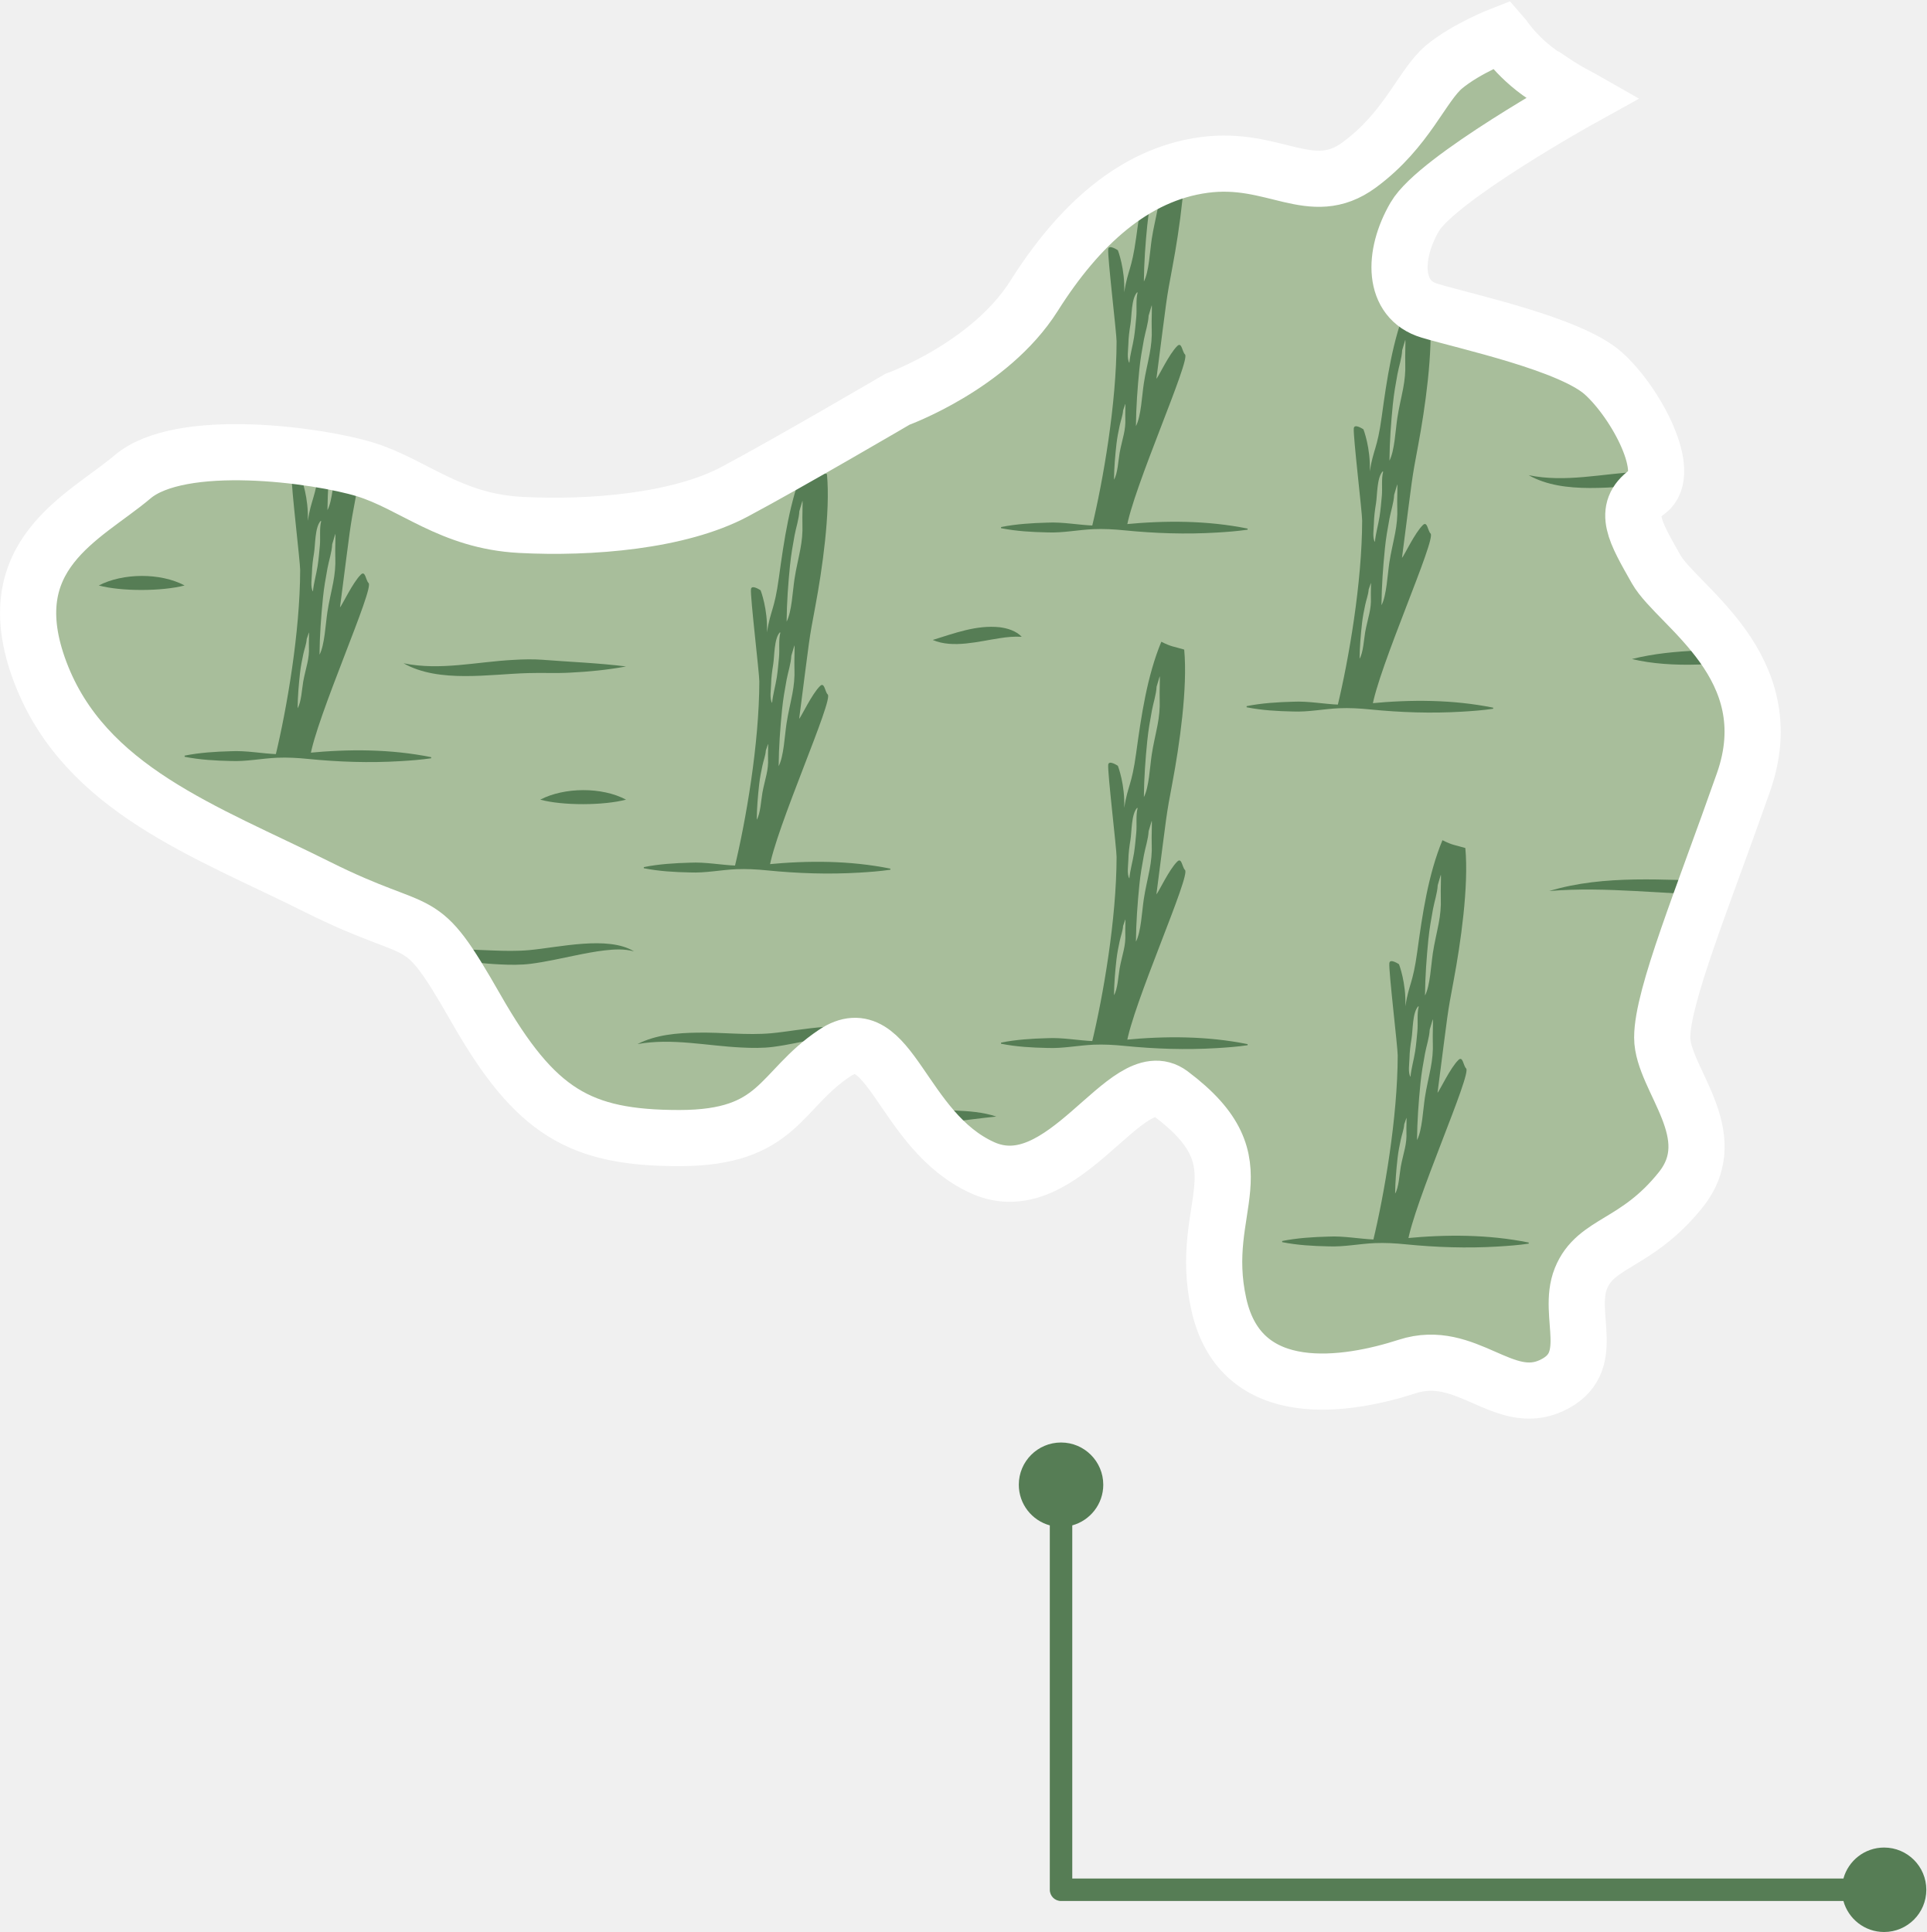
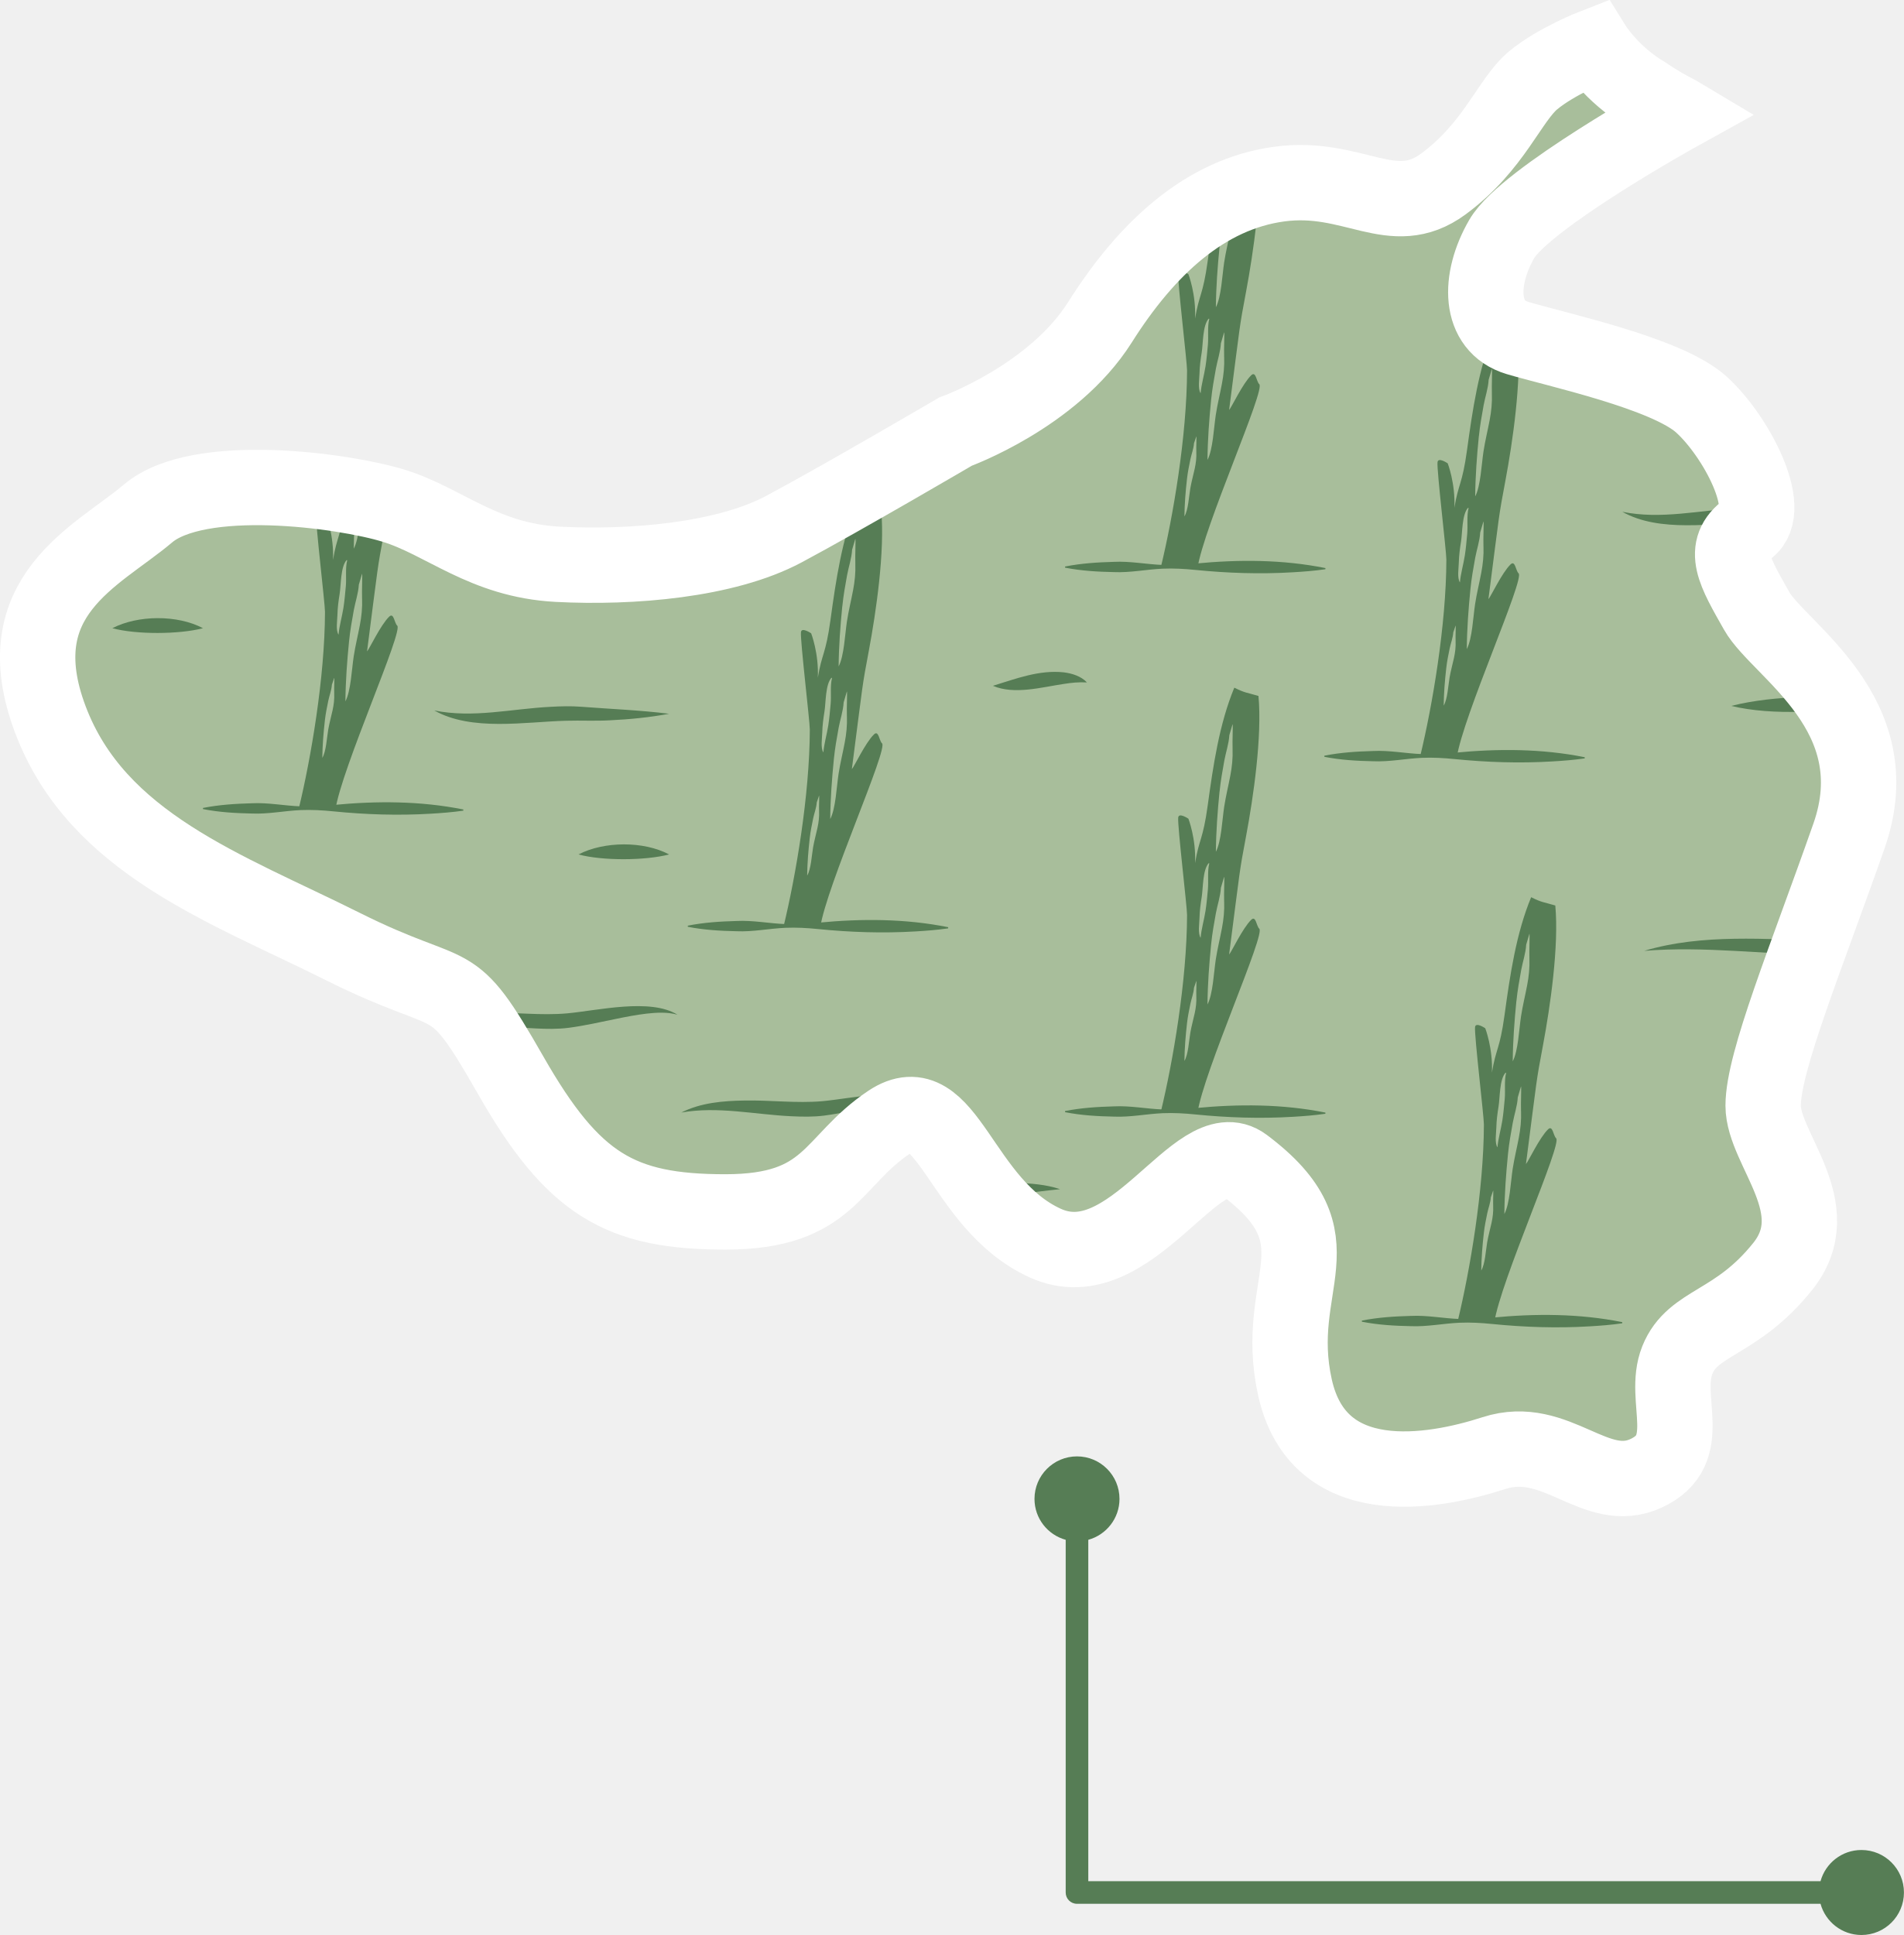
- <svg xmlns="http://www.w3.org/2000/svg" id="Calque_2" data-name="Calque 2" viewBox="0 0 685.97 688.14">
+ <svg xmlns="http://www.w3.org/2000/svg" id="Calque_2" data-name="Calque 2" viewBox="0 0 505.3 513.53">
  <defs>
    <style>
      .cls-1 {
        fill: none;
        stroke: #fff;
        stroke-miterlimit: 10;
        stroke-width: 20px;
      }

      .cls-2 {
        fill: #567d55;
      }

      .cls-3 {
        fill: #a8be9b;
      }

      .cls-4 {
        clip-path: url(#clippath);
      }
    </style>
    <clipPath id="clippath">
-       <path id="H-2" data-name="H" class="cls-1" d="M552,28.37c-11.24-6.64-17.1-16.07-17.11-16.08,0,0,0,0,0,0,0,0-12.72,4.94-20.62,11.52-7.89,6.58-13.16,22.37-30.26,34.95-17.1,12.58-30.26-3.37-55.26,0-25,3.37-44.74,21.63-60.52,46.63-15.79,25-48.68,36.84-48.68,36.84,0,0-38.16,22.37-57.89,32.89-19.74,10.53-51.31,13.16-76.31,11.84-25-1.32-38.16-14.47-55.26-19.74-17.1-5.26-65.79-11.84-82.89,2.63-17.1,14.47-48.68,27.63-32.89,69.47,15.79,41.84,59.21,56.84,98.68,76.57,39.47,19.74,35.53,6.58,56.58,43.42,21.05,36.84,36.84,46.05,72.37,46.05s35.52-17.1,55.26-30.26c19.74-13.16,23.68,27.63,52.63,40.79,28.95,13.16,51.31-38.16,67.1-26.31,33.9,25.42,9.21,39.47,17.1,75,7.89,35.52,46.05,28.95,67.1,22.14,21.05-6.81,34.21,14.7,51.31,6.81,17.1-7.89,5.26-25,10.53-38.16,5.26-13.16,19.74-11.84,35.53-31.58,15.79-19.74-6.58-39.47-6.58-54.24s14.47-49.7,28.95-90.94c14.47-41.24-23.68-62.7-31.11-75.86-7.43-13.16-12.31-21.05-3.1-27.63,9.21-6.58-3.95-31.58-15.67-42.1-11.72-10.53-48.81-18.42-61.96-22.37-13.16-3.95-13.16-19.74-5.26-33.39,7.89-13.65,59.49-42.24,59.49-42.24,0,0,0,0-.07-.04-3.86-1.97-7.61-4.17-11.17-6.61h0Z" />
+       <path id="H-2" data-name="H" class="cls-1" d="M436.54,24.94c-8.84-5.23-13.46-12.65-13.46-12.65,0,0,0,0,0,0,0,0-10.01,3.89-16.23,9.06-6.21,5.18-10.35,17.6-23.82,27.5-13.46,9.9-23.82-2.65-43.49,0-19.67,2.65-35.21,17.02-47.63,36.7-12.43,19.67-38.31,28.99-38.31,28.99,0,0-30.03,17.6-45.56,25.89-15.53,8.28-40.38,10.35-60.06,9.32-19.67-1.04-30.03-11.39-43.49-15.53-13.46-4.14-51.77-9.32-65.23,2.07-13.46,11.39-38.31,21.74-25.89,54.67,12.43,32.93,46.6,44.73,77.66,60.26,31.06,15.53,27.96,5.18,44.52,34.17,16.57,28.99,28.99,36.24,56.95,36.24s27.96-13.46,43.49-23.82c15.53-10.35,18.64,21.74,41.42,32.1,22.78,10.35,40.38-30.03,52.81-20.71,26.68,20.01,7.25,31.06,13.46,59.02,6.21,27.96,36.24,22.78,52.81,17.42,16.57-5.36,26.92,11.57,40.38,5.36,13.46-6.21,4.14-19.67,8.28-30.03,4.14-10.35,15.53-9.32,27.96-24.85,12.43-15.53-5.18-31.06-5.18-42.69s11.39-39.11,22.78-71.57c11.39-32.46-18.64-49.34-24.48-59.7-5.85-10.35-9.68-16.57-2.44-21.74,7.25-5.18-3.11-24.85-12.33-33.13-9.22-8.28-38.41-14.5-48.76-17.6-10.35-3.11-10.35-15.53-4.14-26.28,6.21-10.74,46.82-33.24,46.82-33.24,0,0,0,0-.05-.03-3.04-1.55-5.99-3.28-8.79-5.2h0Z" />
    </clipPath>
  </defs>
  <g id="Header">
-     <path class="cls-2" d="M670.93,658.06c-6.92,0-12.73,4.68-14.48,11.04h-274.61v-125.79c6.36-1.75,11.04-7.57,11.04-14.48,0-8.3-6.73-15.04-15.04-15.04s-15.04,6.73-15.04,15.04c0,6.92,4.68,12.73,11.04,14.48v129.79c0,2.21,1.79,4,4,4h278.61c1.75,6.36,7.57,11.04,14.48,11.04,8.3,0,15.04-6.73,15.04-15.04s-6.73-15.04-15.04-15.04Z" />
    <g>
-       <path id="H" class="cls-3" d="M552,28.37c-11.24-6.64-17.1-16.07-17.11-16.08,0,0,0,0,0,0,0,0-12.72,4.94-20.62,11.52-7.89,6.58-13.16,22.37-30.26,34.95-17.1,12.58-30.26-3.37-55.26,0-25,3.37-44.74,21.63-60.52,46.63-15.79,25-48.68,36.84-48.68,36.84,0,0-38.16,22.37-57.89,32.89-19.74,10.53-51.31,13.16-76.31,11.84-25-1.32-38.16-14.47-55.26-19.74-17.1-5.26-65.79-11.84-82.89,2.63-17.1,14.47-48.68,27.63-32.89,69.47,15.79,41.84,59.21,56.84,98.68,76.57,39.47,19.74,35.53,6.58,56.58,43.42,21.05,36.84,36.84,46.05,72.37,46.05s35.52-17.1,55.26-30.26c19.74-13.16,23.68,27.63,52.63,40.79,28.95,13.16,51.31-38.16,67.1-26.31,33.9,25.42,9.21,39.47,17.1,75,7.89,35.52,46.05,28.95,67.1,22.14,21.05-6.81,34.21,14.7,51.31,6.81,17.1-7.89,5.26-25,10.53-38.16,5.26-13.16,19.74-11.84,35.53-31.58,15.79-19.74-6.58-39.47-6.58-54.24s14.47-49.7,28.95-90.94c14.47-41.24-23.68-62.7-31.11-75.86-7.43-13.16-12.31-21.05-3.1-27.63,9.21-6.58-3.95-31.58-15.67-42.1-11.72-10.53-48.81-18.42-61.96-22.37-13.16-3.95-13.16-19.74-5.26-33.39,7.89-13.65,59.49-42.24,59.49-42.24,0,0,0,0-.07-.04-3.86-1.97-7.61-4.17-11.17-6.61h0Z" />
+       <path id="H" class="cls-3" d="M436.54,24.94c-8.84-5.23-13.46-12.65-13.46-12.65,0,0,0,0,0,0,0,0-10.01,3.89-16.23,9.06-6.21,5.18-10.35,17.6-23.82,27.5-13.46,9.9-23.82-2.65-43.49,0-19.67,2.65-35.21,17.02-47.63,36.7-12.43,19.67-38.31,28.99-38.31,28.99,0,0-30.03,17.6-45.56,25.89-15.53,8.28-40.38,10.35-60.06,9.32-19.67-1.04-30.03-11.39-43.49-15.53-13.46-4.14-51.77-9.32-65.23,2.07-13.46,11.39-38.31,21.74-25.89,54.67,12.43,32.93,46.6,44.73,77.66,60.26,31.06,15.53,27.96,5.18,44.52,34.17,16.57,28.99,28.99,36.24,56.95,36.24s27.96-13.46,43.49-23.82c15.53-10.35,18.64,21.74,41.42,32.1,22.78,10.35,40.38-30.03,52.81-20.71,26.68,20.01,7.25,31.06,13.46,59.02,6.21,27.96,36.24,22.78,52.81,17.42,16.57-5.36,26.92,11.57,40.38,5.36,13.46-6.21,4.14-19.67,8.28-30.03,4.14-10.35,15.53-9.32,27.96-24.85,12.43-15.53-5.18-31.06-5.18-42.69s11.39-39.11,22.78-71.57c11.39-32.46-18.64-49.34-24.48-59.7-5.85-10.35-9.68-16.57-2.44-21.74,7.25-5.18-3.11-24.85-12.33-33.13-9.22-8.28-38.41-14.5-48.76-17.6-10.35-3.11-10.35-15.53-4.14-26.28,6.21-10.74,46.82-33.24,46.82-33.24,0,0,0,0-.05-.03-3.04-1.55-5.99-3.28-8.79-5.2h0Z" />
      <g>
        <g class="cls-4">
-           <path class="cls-2" d="M65.74,269.14c5.43-1.08,10.94-1.42,16.46-1.57,5.51-.28,10.98.83,16.47,1.05,3.66.12,7.32-.08,10.98-.45,14.61-1.41,29.45-1.4,43.9,1.52,0,0-.01.39-.01.39-3.66.54-7.32.81-11,1.03-10.96.66-21.96.29-32.89-.8-3.65-.37-7.31-.57-10.97-.42-5.48.24-10.95,1.4-16.46,1.16-5.53-.11-10.99-.42-16.47-1.5v-.39h0Z" />
-           <path class="cls-2" d="M131.21,207.62c-.96-.96-1.11-4.51-2.69-2.98-2.9,2.81-6.62,10.81-7.45,11.71,3.94-30.41,3.31-27.03,5.75-40.04,2.44-13,5.43-33.55,4.15-47.15-3.96-1.19-4.38-.91-8.15-2.79-5.08,12.29-7.13,26.3-8.97,39.73-1.59,11.6-2.94,11.32-4.25,19.42.36-8.25-2.25-14.96-2.25-14.96,0,0-3.25-2.23-3.44-.37-.28,2.69,2.99,30,2.98,32.84-.04,22.15-4.77,49.5-8.8,66.19l12.3.65c2.03-13.92,23.32-61.02,20.81-62.25ZM110.01,230.52c.09,1.92-.14,3.77-.54,5.6-.48,2.24-1.09,4.36-1.49,6.64-.47,2.71-.68,7.3-2,9.5.05-4.31.4-8.46.88-12.73.25-2.24.69-4.39,1.15-6.56.36-1.71,1.1-3.61,1.21-5.38l.79-2.32c.12-.04-.07,3.54,0,5.25ZM117.85,161.41c.35-3.57.97-7,1.6-10.46.5-2.73,1.55-5.75,1.69-8.58l1.1-3.69c.17-.07-.1,5.65,0,8.37.12,3.07-.2,6.01-.75,8.92-.68,3.57-1.53,6.95-2.08,10.58-.66,4.33-.96,11.64-2.8,15.15.06-6.88.55-13.49,1.23-20.3ZM111.45,210.7c-.98-1.51-.4-4.84-.37-6.62.05-2.44.36-4.77.75-7.14.48-2.99.29-9.12,2.35-11.39l.2.06c-.69,2.61-.21,6.01-.48,8.76-.23,2.42-.43,4.88-.8,7.25-.46,2.97-1.42,6.2-1.66,9.07ZM119.41,198.54c.12,3.07-.2,6.01-.75,8.92-.68,3.57-1.53,6.95-2.08,10.58-.66,4.33-.96,11.64-2.8,15.15.06-6.88.55-13.49,1.23-20.3.35-3.57.97-7,1.6-10.46.5-2.73,1.55-5.75,1.69-8.58l1.1-3.69c.17-.07-.1,5.65,0,8.37Z" />
-           <path class="cls-2" d="M229.25,308.84c5.43-1.08,10.94-1.42,16.46-1.57,5.51-.28,10.98.83,16.47,1.05,3.66.12,7.32-.08,10.98-.45,14.61-1.41,29.45-1.4,43.9,1.52v.39c-3.67.54-7.34.81-11.01,1.03-10.96.66-21.96.29-32.89-.8-3.65-.37-7.31-.57-10.97-.42-5.48.24-10.95,1.4-16.46,1.16-5.53-.11-10.99-.42-16.47-1.5v-.39h0Z" />
-           <path class="cls-2" d="M294.72,247.32c-.96-.96-1.11-4.51-2.69-2.98-2.9,2.81-6.62,10.81-7.45,11.71,3.94-30.41,3.31-27.03,5.75-40.04,2.44-13,5.43-33.55,4.15-47.15-3.96-1.19-4.38-.91-8.15-2.79-5.08,12.29-7.13,26.3-8.97,39.73-1.59,11.6-2.94,11.32-4.25,19.42.36-8.25-2.25-14.96-2.25-14.96,0,0-3.25-2.23-3.44-.37-.28,2.69,2.99,30,2.98,32.84-.04,22.15-4.77,49.5-8.8,66.19l12.3.65c2.03-13.92,23.32-61.02,20.81-62.25ZM273.51,270.22c.09,1.92-.14,3.77-.54,5.6-.48,2.24-1.09,4.36-1.49,6.64-.47,2.71-.68,7.3-2,9.5.05-4.31.4-8.46.88-12.73.25-2.24.69-4.39,1.15-6.56.36-1.71,1.1-3.61,1.21-5.38l.79-2.32c.12-.04-.07,3.54,0,5.25ZM281.36,201.11c.35-3.57.97-7,1.6-10.46.5-2.73,1.55-5.75,1.69-8.58l1.1-3.69c.17-.07-.1,5.65,0,8.37.12,3.07-.2,6.01-.75,8.92-.68,3.57-1.53,6.95-2.08,10.58-.66,4.33-.96,11.64-2.8,15.15.06-6.88.55-13.49,1.23-20.3ZM274.96,250.4c-.98-1.51-.4-4.84-.37-6.62.05-2.44.36-4.77.75-7.14.48-2.99.29-9.12,2.35-11.39l.2.06c-.69,2.61-.21,6.01-.48,8.76-.23,2.42-.43,4.88-.8,7.25-.46,2.97-1.42,6.2-1.66,9.07ZM282.91,238.24c.12,3.07-.2,6.01-.75,8.92-.68,3.57-1.53,6.95-2.08,10.58-.66,4.33-.96,11.64-2.8,15.15.06-6.88.55-13.49,1.23-20.3.35-3.57.97-7,1.6-10.46.5-2.73,1.55-5.75,1.69-8.58l1.1-3.69c.17-.07-.1,5.65,0,8.37Z" />
-           <path class="cls-2" d="M356.47,187.72c5.43-1.08,10.94-1.42,16.46-1.57,5.51-.28,10.98.83,16.47,1.05,3.66.12,7.32-.08,10.98-.45,14.61-1.41,29.45-1.4,43.9,1.52v.39c-3.67.54-7.34.81-11.01,1.03-10.96.66-21.96.29-32.89-.8-3.65-.37-7.31-.57-10.97-.42-5.48.24-10.95,1.4-16.46,1.16-5.53-.11-10.99-.42-16.47-1.5v-.39h0Z" />
-           <path class="cls-2" d="M421.94,126.2c-.96-.96-1.11-4.51-2.69-2.98-2.9,2.81-6.62,10.81-7.45,11.71,3.94-30.41,3.31-27.03,5.75-40.04,2.44-13,5.43-33.55,4.15-47.15-3.96-1.19-4.38-.91-8.15-2.79-5.08,12.29-7.13,26.3-8.97,39.73-1.59,11.6-2.94,11.32-4.25,19.42.36-8.25-2.25-14.96-2.25-14.96,0,0-3.25-2.23-3.44-.37-.28,2.69,2.99,30,2.98,32.84-.04,22.15-4.77,49.5-8.8,66.19l12.3.65c2.03-13.92,23.32-61.02,20.81-62.25ZM400.73,149.1c.09,1.92-.14,3.77-.54,5.6-.48,2.24-1.09,4.36-1.49,6.64-.47,2.71-.68,7.3-2,9.5.05-4.31.4-8.46.88-12.73.25-2.24.69-4.39,1.15-6.56.36-1.71,1.1-3.61,1.21-5.38l.79-2.32c.12-.04-.07,3.54,0,5.25ZM408.58,79.99c.35-3.57.97-7,1.6-10.46.5-2.73,1.55-5.75,1.69-8.58l1.1-3.69c.17-.07-.1,5.65,0,8.37.12,3.07-.2,6.01-.75,8.92-.68,3.57-1.53,6.95-2.08,10.58-.66,4.33-.96,11.64-2.8,15.15.06-6.88.55-13.49,1.23-20.3ZM402.18,129.28c-.98-1.51-.4-4.84-.37-6.62.05-2.44.36-4.77.75-7.14.48-2.99.29-9.12,2.35-11.39l.2.06c-.69,2.61-.21,6.01-.48,8.76-.23,2.42-.43,4.88-.8,7.25-.46,2.97-1.42,6.2-1.66,9.07ZM410.14,117.12c.12,3.07-.2,6.01-.75,8.92-.68,3.57-1.53,6.95-2.08,10.58-.66,4.33-.96,11.64-2.8,15.15.06-6.88.55-13.49,1.23-20.3.35-3.57.97-7,1.6-10.46.5-2.73,1.55-5.75,1.69-8.58l1.1-3.69c.17-.07-.1,5.65,0,8.37Z" />
-           <path class="cls-2" d="M456.58,442.02c5.43-1.08,10.94-1.42,16.46-1.57,5.51-.28,10.98.83,16.47,1.05,3.66.12,7.32-.08,10.98-.45,14.61-1.41,29.45-1.4,43.9,1.52,0,0-.01.39-.01.39-3.66.54-7.32.81-11,1.03-10.96.66-21.96.29-32.89-.8-3.65-.37-7.31-.57-10.97-.42-5.48.24-10.95,1.4-16.46,1.16-5.53-.11-10.99-.42-16.47-1.5v-.39h0Z" />
-           <path class="cls-2" d="M522.05,380.51c-.96-.96-1.11-4.51-2.69-2.98-2.9,2.81-6.62,10.81-7.45,11.71,3.94-30.41,3.31-27.03,5.75-40.04,2.44-13,5.43-33.55,4.15-47.15-3.96-1.19-4.38-.91-8.15-2.79-5.08,12.29-7.13,26.3-8.97,39.73-1.59,11.6-2.94,11.32-4.25,19.42.36-8.25-2.25-14.96-2.25-14.96,0,0-3.25-2.23-3.44-.37-.28,2.69,2.99,30,2.98,32.84-.04,22.15-4.77,49.5-8.8,66.19l12.3.65c2.03-13.92,23.32-61.02,20.81-62.25ZM500.84,403.4c.09,1.92-.14,3.77-.54,5.6-.48,2.24-1.09,4.36-1.49,6.64-.47,2.71-.68,7.3-2,9.5.05-4.31.4-8.46.88-12.73.25-2.24.69-4.39,1.15-6.56.36-1.71,1.1-3.61,1.21-5.38l.79-2.32c.12-.04-.07,3.54,0,5.25ZM508.69,334.3c.35-3.57.97-7,1.6-10.46.5-2.73,1.55-5.75,1.69-8.58l1.1-3.69c.17-.07-.1,5.65,0,8.37.12,3.07-.2,6.01-.75,8.92-.68,3.57-1.53,6.95-2.08,10.58-.66,4.33-.96,11.64-2.8,15.15.06-6.88.55-13.49,1.23-20.3ZM502.29,383.58c-.98-1.51-.4-4.84-.37-6.62.05-2.44.36-4.77.75-7.14.48-2.99.29-9.12,2.35-11.39l.2.06c-.69,2.61-.21,6.01-.48,8.76-.23,2.42-.43,4.88-.8,7.25-.46,2.97-1.42,6.2-1.66,9.07ZM510.24,371.42c.12,3.07-.2,6.01-.75,8.92-.68,3.57-1.53,6.95-2.08,10.58-.66,4.33-.96,11.64-2.8,15.15.06-6.88.55-13.49,1.23-20.3.35-3.57.97-7,1.6-10.46.5-2.73,1.55-5.75,1.69-8.58l1.1-3.69c.17-.07-.1,5.65,0,8.37Z" />
-           <path class="cls-2" d="M356.47,371.35c5.43-1.08,10.94-1.42,16.46-1.57,5.51-.28,10.98.83,16.47,1.05,3.66.12,7.32-.08,10.98-.45,14.61-1.41,29.45-1.4,43.9,1.52,0,0-.01.39-.01.39-3.66.54-7.32.81-11,1.03-10.96.66-21.96.29-32.89-.8-3.65-.37-7.31-.57-10.97-.42-5.48.24-10.95,1.4-16.46,1.16-5.53-.11-10.99-.42-16.47-1.5v-.39h0Z" />
-           <path class="cls-2" d="M421.94,309.83c-.96-.96-1.11-4.51-2.69-2.98-2.9,2.81-6.62,10.81-7.45,11.71,3.94-30.41,3.31-27.03,5.75-40.04,2.44-13,5.43-33.55,4.15-47.15-3.96-1.19-4.38-.91-8.15-2.79-5.08,12.29-7.13,26.3-8.97,39.73-1.59,11.6-2.94,11.32-4.25,19.42.36-8.25-2.25-14.96-2.25-14.96,0,0-3.25-2.23-3.44-.37-.28,2.69,2.99,30,2.98,32.84-.04,22.15-4.77,49.5-8.8,66.19l12.3.65c2.03-13.92,23.32-61.02,20.81-62.25ZM400.73,332.73c.09,1.92-.14,3.77-.54,5.6-.48,2.24-1.09,4.36-1.49,6.64-.47,2.71-.68,7.3-2,9.5.05-4.31.4-8.46.88-12.73.25-2.24.69-4.39,1.15-6.56.36-1.71,1.1-3.61,1.21-5.38l.79-2.32c.12-.04-.07,3.54,0,5.25ZM408.58,263.62c.35-3.57.97-7,1.6-10.46.5-2.73,1.55-5.75,1.69-8.58l1.1-3.69c.17-.07-.1,5.65,0,8.37.12,3.07-.2,6.01-.75,8.92-.68,3.57-1.53,6.95-2.08,10.58-.66,4.33-.96,11.64-2.8,15.15.06-6.88.55-13.49,1.23-20.3ZM402.18,312.91c-.98-1.51-.4-4.84-.37-6.62.05-2.44.36-4.77.75-7.14.48-2.99.29-9.12,2.35-11.39l.2.06c-.69,2.61-.21,6.01-.48,8.76-.23,2.42-.43,4.88-.8,7.25-.46,2.97-1.42,6.2-1.66,9.07ZM410.14,300.75c.12,3.07-.2,6.01-.75,8.92-.68,3.57-1.53,6.95-2.08,10.58-.66,4.33-.96,11.64-2.8,15.15.06-6.88.55-13.49,1.23-20.3.35-3.57.97-7,1.6-10.46.5-2.73,1.55-5.75,1.69-8.58l1.1-3.69c.17-.07-.1,5.65,0,8.37Z" />
-           <path class="cls-2" d="M443.92,251.51c5.43-1.08,10.94-1.42,16.46-1.57,5.51-.28,10.98.83,16.47,1.05,3.66.12,7.32-.08,10.98-.45,14.61-1.41,29.45-1.4,43.9,1.52,0,0-.01.39-.01.39-3.66.54-7.32.81-11,1.03-10.96.66-21.96.29-32.89-.8-3.65-.37-7.31-.57-10.97-.42-5.48.24-10.95,1.4-16.46,1.16-5.53-.11-10.99-.42-16.47-1.5v-.39h0Z" />
-           <path class="cls-2" d="M509.39,189.99c-.96-.96-1.11-4.51-2.69-2.98-2.9,2.81-6.62,10.81-7.45,11.71,3.94-30.41,3.31-27.03,5.75-40.04,2.44-13,5.43-33.55,4.15-47.15-3.96-1.19-4.38-.91-8.15-2.79-5.08,12.29-7.13,26.3-8.97,39.73-1.59,11.6-2.94,11.32-4.25,19.42.36-8.25-2.25-14.96-2.25-14.96,0,0-3.25-2.23-3.44-.37-.28,2.69,2.99,30,2.98,32.84-.04,22.15-4.77,49.5-8.8,66.19l12.3.65c2.03-13.92,23.32-61.02,20.81-62.25ZM488.18,212.89c.09,1.92-.14,3.77-.54,5.6-.48,2.24-1.09,4.36-1.49,6.64-.47,2.71-.68,7.3-2,9.5.05-4.31.4-8.46.88-12.73.25-2.24.69-4.39,1.15-6.56.36-1.71,1.1-3.61,1.21-5.38l.79-2.32c.12-.04-.07,3.54,0,5.25ZM496.03,143.78c.35-3.57.97-7,1.6-10.46.5-2.73,1.55-5.75,1.69-8.58l1.1-3.69c.17-.07-.1,5.65,0,8.37.12,3.07-.2,6.01-.75,8.92-.68,3.57-1.53,6.95-2.08,10.58-.66,4.33-.96,11.64-2.8,15.15.06-6.88.55-13.49,1.23-20.3ZM489.62,193.07c-.98-1.51-.4-4.84-.37-6.62.05-2.44.36-4.77.75-7.14.48-2.99.29-9.12,2.35-11.39l.2.06c-.69,2.61-.21,6.01-.48,8.76-.23,2.42-.43,4.88-.8,7.25-.46,2.97-1.42,6.2-1.66,9.07ZM497.58,180.91c.12,3.07-.2,6.01-.75,8.92-.68,3.57-1.53,6.95-2.08,10.58-.66,4.33-.96,11.64-2.8,15.15.06-6.88.55-13.49,1.23-20.3.35-3.57.97-7,1.6-10.46.5-2.73,1.55-5.75,1.69-8.58l1.1-3.69c.17-.07-.1,5.65,0,8.37Z" />
-           <path class="cls-2" d="M551.72,317.35c19.86-5.95,41.04-3.79,61.41-3.53,2.69.03,5.99.05,8.7.02,9.47.05,18.75,1.83,28.14,2.31,4.63.22,9.3.34,13.79-1.06-1.01.62-2.1,1.09-3.22,1.52-7.92,2.65-16.54,2.28-24.74,2.14-4.68-.11-9.38-.39-13.85-.21-2.91.12-5.95.2-8.88.2-20.59-.11-40.78-3.08-61.36-1.38h0Z" />
-           <path class="cls-2" d="M581.15,234.73c7.74-1.95,15.73-2.69,23.68-3.02,7.96-.22,16.06-.06,23.85,1.89-13.7,3.38-33.84,4.5-47.54,1.13h0Z" />
-           <path class="cls-2" d="M332.15,227.94c7.74-2.38,15.56-5.41,23.86-4.53,2.81.36,5.83,1.29,7.83,3.4-2.74-.15-5.18.08-7.8.5-7.37,1.08-16.7,3.74-23.89.63h0Z" />
-           <path class="cls-2" d="M143.71,236.25c13.14,2.69,26.04-.56,39.3-1.22,3.38-.2,6.81-.28,10.2-.03,9.93.78,19.76,1.13,29.73,2.38-6.59,1.22-13.23,1.88-19.91,2.2-4.95.29-9.89,0-14.85.16-13.84.35-31.87,3.65-44.47-3.49h0Z" />
-           <path class="cls-2" d="M544.38,169.26c13.14,2.69,26.04-.56,39.3-1.22,3.38-.2,6.81-.28,10.2-.03,9.93.78,19.76,1.13,29.73,2.38-6.59,1.22-13.23,1.88-19.91,2.2-4.95.29-9.89,0-14.85.16-13.84.35-31.87,3.65-44.47-3.49h0Z" />
-           <path class="cls-2" d="M192.38,284.82c8.6-4.47,21.96-4.58,30.56,0-8.05,2.11-22.56,2.17-30.56,0h0Z" />
-           <path class="cls-2" d="M35.18,208.53c8.6-4.47,21.96-4.58,30.56,0-8.05,2.11-22.56,2.17-30.56,0h0Z" />
-           <path class="cls-2" d="M140.88,342.25c6.5-3.31,14.08-3.95,21.25-4.05,8.83-.18,17.58,1,26.37.21,10.43-.95,28.07-5.23,37.27.45-3.48-.96-6.99-.74-10.46-.35-3.47.41-6.92,1.08-10.38,1.79-5.24,1.07-10.51,2.28-15.88,2.98-3.65.46-7.41.4-11.06.22-12.4-.57-24.72-3.44-37.1-1.24h0Z" />
-           <path class="cls-2" d="M227.05,371.86c6.5-3.31,14.08-3.95,21.25-4.05,8.83-.18,17.58,1,26.37.21,10.43-.95,28.07-5.23,37.27.45-3.48-.96-6.99-.74-10.46-.35-3.47.41-6.92,1.08-10.38,1.79-5.24,1.07-10.51,2.28-15.88,2.98-3.65.46-7.41.4-11.06.22-12.4-.57-24.72-3.44-37.1-1.24h0Z" />
-           <path class="cls-2" d="M295.94,398.84c5.98-3.77,15.21-3.72,22.1-3.64,7.35.33,14.48.11,21.93.34,4.96.22,10.08.55,14.82,2.16-10.53,1.01-20.78,3.03-31.45,2.59-3.5-.12-9.33-.81-12.86-1.14-4.88-.44-9.63-1.03-14.54-.31h0Z" />
+           <path class="cls-2" d="M53.87,214.42c4.28-.85,8.61-1.12,12.95-1.24,4.34-.22,8.64.66,12.96.82,2.88.1,5.76-.06,8.64-.36,11.5-1.11,23.18-1.1,34.55,1.19,0,0-.01.31-.01.31-2.88.42-5.76.64-8.66.81-8.63.52-17.29.23-25.88-.63-2.87-.29-5.75-.45-8.64-.33-4.31.19-8.61,1.1-12.95.91-4.35-.09-8.65-.33-12.96-1.18v-.31h0Z" />
+           <path class="cls-2" d="M105.39,166.01c-.75-.75-.87-3.55-2.11-2.35-2.28,2.21-5.21,8.51-5.87,9.22,3.1-23.93,2.6-21.27,4.52-31.51,1.92-10.23,4.27-26.4,3.27-37.11-3.12-.94-3.45-.72-6.41-2.2-4,9.67-5.61,20.7-7.06,31.27-1.25,9.13-2.31,8.9-3.35,15.28.28-6.49-1.77-11.77-1.77-11.77,0,0-2.56-1.76-2.71-.29-.22,2.12,2.35,23.61,2.35,25.84-.04,17.43-3.75,38.96-6.93,52.09l9.68.51c1.59-10.95,18.35-48.02,16.38-48.99ZM88.7,184.03c.07,1.51-.11,2.97-.42,4.4-.38,1.76-.86,3.43-1.17,5.22-.37,2.14-.54,5.74-1.57,7.48.04-3.4.31-6.66.69-10.02.2-1.76.55-3.46.9-5.16.28-1.35.87-2.84.95-4.23l.62-1.82c.1-.03-.06,2.79,0,4.13ZM94.87,129.64c.28-2.81.77-5.51,1.26-8.23.39-2.15,1.22-4.53,1.33-6.75l.86-2.91c.14-.06-.08,4.44,0,6.59.09,2.41-.15,4.73-.59,7.02-.53,2.81-1.2,5.47-1.64,8.33-.52,3.41-.75,9.16-2.2,11.92.05-5.41.44-10.62.97-15.98ZM89.84,168.43c-.77-1.19-.32-3.81-.29-5.21.04-1.92.29-3.76.59-5.62.38-2.35.23-7.18,1.85-8.96l.16.05c-.54,2.06-.17,4.73-.37,6.89-.18,1.91-.34,3.84-.63,5.71-.36,2.33-1.12,4.88-1.3,7.14ZM96.1,158.86c.09,2.41-.15,4.73-.59,7.02-.53,2.81-1.2,5.47-1.64,8.33-.52,3.41-.75,9.16-2.2,11.92.05-5.41.44-10.62.97-15.98.28-2.81.77-5.51,1.26-8.23.39-2.15,1.22-4.53,1.33-6.75l.86-2.91c.14-.06-.08,4.44,0,6.59Z" />
+           <path class="cls-2" d="M182.54,245.66c4.28-.85,8.61-1.12,12.95-1.24,4.34-.22,8.64.66,12.96.82,2.88.1,5.76-.06,8.64-.36,11.5-1.11,23.18-1.1,34.55,1.19v.31c-2.89.42-5.77.64-8.67.81-8.63.52-17.29.23-25.88-.63-2.87-.29-5.75-.45-8.64-.33-4.31.19-8.61,1.1-12.95.91-4.35-.09-8.65-.33-12.96-1.18v-.31h0Z" />
+           <path class="cls-2" d="M234.06,197.25c-.75-.75-.87-3.55-2.11-2.35-2.28,2.21-5.21,8.51-5.87,9.22,3.1-23.93,2.6-21.27,4.52-31.51,1.92-10.23,4.27-26.4,3.27-37.11-3.12-.94-3.45-.72-6.41-2.2-4,9.67-5.61,20.7-7.06,31.27-1.25,9.13-2.31,8.9-3.35,15.28.28-6.49-1.77-11.77-1.77-11.77,0,0-2.56-1.76-2.71-.29-.22,2.12,2.35,23.61,2.35,25.84-.04,17.43-3.75,38.96-6.93,52.09l9.68.51c1.59-10.95,18.35-48.02,16.38-48.99ZM217.38,215.27c.07,1.51-.11,2.97-.42,4.4-.38,1.76-.86,3.43-1.17,5.22-.37,2.14-.54,5.74-1.57,7.48.04-3.4.31-6.66.69-10.02.2-1.76.55-3.46.9-5.16.28-1.35.87-2.84.95-4.23l.62-1.82c.1-.03-.06,2.79,0,4.13ZM223.55,160.89c.28-2.81.77-5.51,1.26-8.23.39-2.15,1.22-4.53,1.33-6.75l.86-2.91c.14-.06-.08,4.44,0,6.59.09,2.41-.15,4.73-.59,7.02-.53,2.81-1.2,5.47-1.64,8.33-.52,3.41-.75,9.16-2.2,11.92.05-5.41.44-10.62.97-15.98ZM218.51,199.67c-.77-1.19-.32-3.81-.29-5.21.04-1.92.29-3.76.59-5.62.38-2.35.23-7.18,1.85-8.96l.16.05c-.54,2.06-.17,4.73-.37,6.89-.18,1.91-.34,3.84-.63,5.71-.36,2.33-1.12,4.88-1.3,7.14ZM224.77,190.1c.09,2.41-.15,4.73-.59,7.02-.53,2.81-1.2,5.47-1.64,8.33-.52,3.41-.75,9.16-2.2,11.92.05-5.41.44-10.62.97-15.98.28-2.81.77-5.51,1.26-8.23.39-2.15,1.22-4.53,1.33-6.75l.86-2.91c.14-.06-.08,4.44,0,6.59Z" />
+           <path class="cls-2" d="M282.66,150.35c4.28-.85,8.61-1.12,12.95-1.24,4.34-.22,8.64.66,12.96.82,2.88.1,5.76-.06,8.64-.36,11.5-1.11,23.18-1.1,34.55,1.19v.31c-2.89.42-5.77.64-8.67.81-8.63.52-17.29.23-25.88-.63-2.87-.29-5.75-.45-8.64-.33-4.31.19-8.61,1.1-12.95.91-4.35-.09-8.65-.33-12.96-1.18v-.31h0Z" />
+           <path class="cls-2" d="M334.18,101.94c-.75-.75-.87-3.55-2.11-2.35-2.28,2.21-5.21,8.51-5.87,9.22,3.1-23.93,2.6-21.27,4.52-31.51,1.92-10.23,4.27-26.4,3.27-37.11-3.12-.94-3.45-.72-6.41-2.2-4,9.67-5.61,20.7-7.06,31.27-1.25,9.13-2.31,8.9-3.35,15.28.28-6.49-1.77-11.77-1.77-11.77,0,0-2.56-1.76-2.71-.29-.22,2.12,2.35,23.61,2.35,25.84-.04,17.43-3.75,38.96-6.93,52.09l9.68.51c1.59-10.95,18.35-48.02,16.38-48.99ZM317.5,119.95c.07,1.51-.11,2.97-.42,4.4-.38,1.76-.86,3.43-1.17,5.22-.37,2.14-.54,5.74-1.57,7.48.04-3.4.31-6.66.69-10.02.2-1.76.55-3.46.9-5.16.28-1.35.87-2.84.95-4.23l.62-1.82c.1-.03-.06,2.79,0,4.13ZM323.67,65.57c.28-2.81.77-5.51,1.26-8.23.39-2.15,1.22-4.53,1.33-6.75l.86-2.91c.14-.06-.08,4.44,0,6.59.09,2.41-.15,4.73-.59,7.02-.53,2.81-1.2,5.47-1.64,8.33-.52,3.41-.75,9.16-2.2,11.92.05-5.41.44-10.62.97-15.98ZM318.63,104.36c-.77-1.19-.32-3.81-.29-5.21.04-1.92.29-3.76.59-5.62.38-2.35.23-7.18,1.85-8.96l.16.05c-.54,2.06-.17,4.73-.37,6.89-.18,1.91-.34,3.84-.63,5.71-.36,2.33-1.12,4.88-1.3,7.14ZM324.89,94.79c.09,2.41-.15,4.73-.59,7.02-.53,2.81-1.2,5.47-1.64,8.33-.52,3.41-.75,9.16-2.2,11.92.05-5.41.44-10.62.97-15.98.28-2.81.77-5.51,1.26-8.23.39-2.15,1.22-4.53,1.33-6.75l.86-2.91c.14-.06-.08,4.44,0,6.59Z" />
+           <path class="cls-2" d="M361.44,350.47c4.28-.85,8.61-1.12,12.95-1.24,4.34-.22,8.64.66,12.96.82,2.88.1,5.76-.06,8.64-.36,11.5-1.11,23.18-1.1,34.55,1.19,0,0-.01.31-.01.31-2.88.42-5.76.64-8.66.81-8.63.52-17.29.23-25.88-.63-2.87-.29-5.75-.45-8.64-.33-4.31.19-8.61,1.1-12.95.91-4.35-.09-8.65-.33-12.96-1.18v-.31h0Z" />
+           <path class="cls-2" d="M412.96,302.06c-.75-.75-.87-3.55-2.11-2.35-2.28,2.21-5.21,8.51-5.87,9.22,3.1-23.93,2.6-21.27,4.52-31.51,1.92-10.23,4.27-26.4,3.27-37.11-3.12-.94-3.45-.72-6.41-2.2-4,9.67-5.61,20.7-7.06,31.27-1.25,9.13-2.31,8.9-3.35,15.28.28-6.49-1.77-11.77-1.77-11.77,0,0-2.56-1.76-2.71-.29-.22,2.12,2.35,23.61,2.35,25.84-.04,17.43-3.75,38.96-6.93,52.09l9.68.51c1.59-10.95,18.35-48.02,16.38-48.99ZM396.28,320.08c.07,1.51-.11,2.97-.42,4.4-.38,1.76-.86,3.43-1.17,5.22-.37,2.14-.54,5.74-1.57,7.48.04-3.4.31-6.66.69-10.02.2-1.76.55-3.46.9-5.16.28-1.35.87-2.84.95-4.23l.62-1.82c.1-.03-.06,2.79,0,4.13ZM402.45,265.7c.28-2.81.77-5.51,1.26-8.23.39-2.15,1.22-4.53,1.33-6.75l.86-2.91c.14-.06-.08,4.44,0,6.59.09,2.41-.15,4.73-.59,7.02-.53,2.81-1.2,5.47-1.64,8.33-.52,3.41-.75,9.16-2.2,11.92.05-5.41.44-10.62.97-15.98ZM397.41,304.48c-.77-1.19-.32-3.81-.29-5.21.04-1.92.29-3.76.59-5.62.38-2.35.23-7.18,1.85-8.96l.16.05c-.54,2.06-.17,4.73-.37,6.89-.18,1.91-.34,3.84-.63,5.71-.36,2.33-1.12,4.88-1.3,7.14ZM403.68,294.92c.09,2.41-.15,4.73-.59,7.02-.53,2.81-1.2,5.47-1.64,8.33-.52,3.41-.75,9.16-2.2,11.92.05-5.41.44-10.62.97-15.98.28-2.81.77-5.51,1.26-8.23.39-2.15,1.22-4.53,1.33-6.75l.86-2.91c.14-.06-.08,4.44,0,6.59Z" />
+           <path class="cls-2" d="M282.66,294.86c4.28-.85,8.61-1.12,12.95-1.24,4.34-.22,8.64.66,12.96.82,2.88.1,5.76-.06,8.64-.36,11.5-1.11,23.18-1.1,34.55,1.19,0,0-.01.31-.01.31-2.88.42-5.76.64-8.66.81-8.63.52-17.29.23-25.88-.63-2.87-.29-5.75-.45-8.64-.33-4.31.19-8.61,1.1-12.95.91-4.35-.09-8.65-.33-12.96-1.18v-.31h0Z" />
+           <path class="cls-2" d="M334.18,246.45c-.75-.75-.87-3.55-2.11-2.35-2.28,2.21-5.21,8.51-5.87,9.22,3.1-23.93,2.6-21.27,4.52-31.51,1.92-10.23,4.27-26.4,3.27-37.11-3.12-.94-3.45-.72-6.41-2.2-4,9.67-5.61,20.7-7.06,31.27-1.25,9.13-2.31,8.9-3.35,15.28.28-6.49-1.77-11.77-1.77-11.77,0,0-2.56-1.76-2.71-.29-.22,2.12,2.35,23.61,2.35,25.84-.04,17.43-3.75,38.96-6.93,52.09l9.68.51c1.59-10.95,18.35-48.02,16.38-48.99ZM317.5,264.46c.07,1.51-.11,2.97-.42,4.4-.38,1.76-.86,3.43-1.17,5.22-.37,2.14-.54,5.74-1.57,7.48.04-3.4.31-6.66.69-10.02.2-1.76.55-3.46.9-5.16.28-1.35.87-2.84.95-4.23l.62-1.82c.1-.03-.06,2.79,0,4.13ZM323.67,210.08c.28-2.81.77-5.51,1.26-8.23.39-2.15,1.22-4.53,1.33-6.75l.86-2.91c.14-.06-.08,4.44,0,6.59.09,2.41-.15,4.73-.59,7.02-.53,2.81-1.2,5.47-1.64,8.33-.52,3.41-.75,9.16-2.2,11.92.05-5.41.44-10.62.97-15.98ZM318.63,248.87c-.77-1.19-.32-3.81-.29-5.21.04-1.92.29-3.76.59-5.62.38-2.35.23-7.18,1.85-8.96l.16.05c-.54,2.06-.17,4.73-.37,6.89-.18,1.91-.34,3.84-.63,5.71-.36,2.33-1.12,4.88-1.3,7.14ZM324.89,239.3c.09,2.41-.15,4.73-.59,7.02-.53,2.81-1.2,5.47-1.64,8.33-.52,3.41-.75,9.16-2.2,11.92.05-5.41.44-10.62.97-15.98.28-2.81.77-5.51,1.26-8.23.39-2.15,1.22-4.53,1.33-6.75l.86-2.91c.14-.06-.08,4.44,0,6.59Z" />
+           <path class="cls-2" d="M351.48,200.55c4.28-.85,8.61-1.12,12.95-1.24,4.34-.22,8.64.66,12.96.82,2.88.1,5.76-.06,8.64-.36,11.5-1.11,23.18-1.1,34.55,1.19v.31c-2.89.42-5.77.64-8.67.81-8.63.52-17.29.23-25.88-.63-2.87-.29-5.75-.45-8.64-.33-4.31.19-8.61,1.1-12.95.91-4.35-.09-8.65-.33-12.96-1.18v-.31h0Z" />
+           <path class="cls-2" d="M403,152.14c-.75-.75-.87-3.55-2.11-2.35-2.28,2.21-5.21,8.51-5.87,9.22,3.1-23.93,2.6-21.27,4.52-31.51,1.92-10.23,4.27-26.4,3.27-37.11-3.12-.94-3.45-.72-6.41-2.2-4,9.67-5.61,20.7-7.06,31.27-1.25,9.13-2.31,8.9-3.35,15.28.28-6.49-1.77-11.77-1.77-11.77,0,0-2.56-1.76-2.71-.29-.22,2.12,2.35,23.61,2.35,25.84-.04,17.43-3.75,38.96-6.93,52.09l9.68.51c1.59-10.95,18.35-48.02,16.38-48.99ZM386.31,170.15c.07,1.51-.11,2.97-.42,4.4-.38,1.76-.86,3.43-1.17,5.22-.37,2.14-.54,5.74-1.57,7.48.04-3.4.31-6.66.69-10.02.2-1.76.55-3.46.9-5.16.28-1.35.87-2.84.95-4.23l.62-1.82c.1-.03-.06,2.79,0,4.13ZM392.49,115.77c.28-2.81.77-5.51,1.26-8.23.39-2.15,1.22-4.53,1.33-6.75l.86-2.91c.14-.06-.08,4.44,0,6.59.09,2.41-.15,4.73-.59,7.02-.53,2.81-1.2,5.47-1.64,8.33-.52,3.41-.75,9.16-2.2,11.92.05-5.41.44-10.62.97-15.98ZM387.45,154.56c-.77-1.19-.32-3.81-.29-5.21.04-1.92.29-3.76.59-5.62.38-2.35.23-7.18,1.85-8.96l.16.05c-.54,2.06-.17,4.73-.37,6.89-.18,1.91-.34,3.84-.63,5.71-.36,2.33-1.12,4.88-1.3,7.14ZM393.71,144.99c.09,2.41-.15,4.73-.59,7.02-.53,2.81-1.2,5.47-1.64,8.33-.52,3.41-.75,9.16-2.2,11.92.05-5.41.44-10.62.97-15.98.28-2.81.77-5.51,1.26-8.23.39-2.15,1.22-4.53,1.33-6.75l.86-2.91c.14-.06-.08,4.44,0,6.59Z" />
+           <path class="cls-2" d="M436.32,252.36c15.63-4.68,32.3-2.98,48.33-2.78,2.12.02,4.72.04,6.85.01,7.45.04,14.76,1.44,22.15,1.82,3.64.17,7.32.27,10.86-.84-.79.49-1.66.86-2.54,1.19-6.23,2.08-13.01,1.79-19.47,1.69-3.69-.09-7.38-.31-10.9-.16-2.29.1-4.68.16-6.98.15-16.2-.09-32.09-2.42-48.29-1.09h0Z" />
+           <path class="cls-2" d="M459.48,187.34c6.09-1.54,12.38-2.11,18.64-2.38,6.27-.17,12.64-.05,18.77,1.49-10.78,2.66-26.63,3.54-37.41.89h0Z" />
+           <path class="cls-2" d="M263.53,182c6.09-1.87,12.25-4.26,18.78-3.57,2.21.28,4.59,1.01,6.16,2.68-2.16-.12-4.08.07-6.14.4-5.8.85-13.14,2.94-18.8.5h0Z" />
+           <path class="cls-2" d="M115.23,188.54c10.34,2.12,20.49-.44,30.93-.96,2.66-.15,5.36-.22,8.03-.02,7.81.61,15.55.89,23.39,1.87-5.19.96-10.41,1.48-15.67,1.73-3.89.23-7.78,0-11.68.12-10.89.28-25.08,2.87-34.99-2.74h0Z" />
+           <path class="cls-2" d="M430.54,135.82c10.34,2.12,20.49-.44,30.93-.96,2.66-.15,5.36-.22,8.03-.02,7.81.61,15.55.89,23.39,1.87-5.19.96-10.41,1.48-15.67,1.73-3.89.23-7.78,0-11.68.12-10.89.28-25.08,2.87-34.99-2.74h0Z" />
+           <path class="cls-2" d="M153.53,226.76c6.77-3.52,17.28-3.6,24.05,0-6.33,1.66-17.75,1.71-24.05,0h0Z" />
+           <path class="cls-2" d="M29.82,166.72c6.77-3.52,17.28-3.6,24.05,0-6.33,1.66-17.75,1.71-24.05,0h0Z" />
+           <path class="cls-2" d="M113,271.96c5.12-2.6,11.08-3.11,16.72-3.19,6.95-.14,13.84.78,20.75.17,8.21-.75,22.09-4.12,29.33.35-2.74-.75-5.5-.58-8.23-.28-2.73.32-5.45.85-8.17,1.41-4.12.84-8.27,1.8-12.49,2.35-2.88.37-5.83.31-8.71.17-9.76-.45-19.45-2.71-29.2-.98h0Z" />
+           <path class="cls-2" d="M180.81,295.26c5.12-2.6,11.08-3.11,16.72-3.19,6.95-.14,13.84.78,20.75.17,8.21-.75,22.09-4.12,29.33.35-2.74-.75-5.5-.58-8.23-.28-2.73.32-5.45.85-8.17,1.41-4.12.84-8.27,1.8-12.49,2.35-2.88.37-5.83.31-8.71.17-9.76-.45-19.45-2.71-29.2-.98h0Z" />
+           <path class="cls-2" d="M235.02,316.49c4.7-2.97,11.97-2.93,17.39-2.86,5.78.26,11.4.09,17.26.27,3.9.17,7.93.43,11.67,1.7-8.29.79-16.35,2.39-24.75,2.04-2.75-.09-7.34-.64-10.12-.9-3.84-.34-7.58-.81-11.45-.25h0Z" />
        </g>
-         <path id="H-3" data-name="H" class="cls-1" d="M552,28.37c-11.24-6.64-17.1-16.07-17.11-16.08,0,0,0,0,0,0,0,0-12.72,4.94-20.62,11.52-7.89,6.58-13.16,22.37-30.26,34.95-17.1,12.58-30.26-3.37-55.26,0-25,3.37-44.74,21.63-60.52,46.63-15.79,25-48.68,36.84-48.68,36.84,0,0-38.16,22.37-57.89,32.89-19.74,10.53-51.31,13.16-76.31,11.84-25-1.32-38.16-14.47-55.26-19.74-17.1-5.26-65.79-11.84-82.89,2.63-17.1,14.47-48.68,27.63-32.89,69.47,15.79,41.84,59.21,56.84,98.68,76.57,39.47,19.74,35.53,6.58,56.58,43.42,21.05,36.84,36.84,46.05,72.37,46.05s35.52-17.1,55.26-30.26c19.74-13.16,23.68,27.63,52.63,40.79,28.95,13.16,51.31-38.16,67.1-26.31,33.9,25.42,9.21,39.47,17.1,75,7.89,35.52,46.05,28.95,67.1,22.14,21.05-6.81,34.21,14.7,51.31,6.81,17.1-7.89,5.26-25,10.53-38.16,5.26-13.16,19.74-11.84,35.53-31.58,15.79-19.74-6.58-39.47-6.58-54.24s14.47-49.7,28.95-90.94c14.47-41.24-23.68-62.7-31.11-75.86-7.43-13.16-12.31-21.05-3.1-27.63,9.21-6.58-3.95-31.58-15.67-42.1-11.72-10.53-48.81-18.42-61.96-22.37-13.16-3.95-13.16-19.74-5.26-33.39,7.89-13.65,59.49-42.24,59.49-42.24,0,0,0,0-.07-.04-3.86-1.97-7.61-4.17-11.17-6.61h0Z" />
+         <path id="H-3" data-name="H" class="cls-1" d="M436.54,24.94c-8.84-5.23-13.46-12.65-13.46-12.65,0,0,0,0,0,0,0,0-10.01,3.89-16.23,9.06-6.21,5.18-10.35,17.6-23.82,27.5-13.46,9.9-23.82-2.65-43.49,0-19.67,2.65-35.21,17.02-47.63,36.7-12.43,19.67-38.31,28.99-38.31,28.99,0,0-30.03,17.6-45.56,25.89-15.53,8.28-40.38,10.35-60.06,9.32-19.67-1.04-30.03-11.39-43.49-15.53-13.46-4.14-51.77-9.32-65.23,2.07-13.46,11.39-38.31,21.74-25.89,54.67,12.43,32.93,46.6,44.73,77.66,60.26,31.06,15.53,27.96,5.18,44.52,34.17,16.57,28.99,28.99,36.24,56.95,36.24s27.96-13.46,43.49-23.82c15.53-10.35,18.64,21.74,41.42,32.1,22.78,10.35,40.38-30.03,52.81-20.71,26.68,20.01,7.25,31.06,13.46,59.02,6.21,27.96,36.24,22.78,52.81,17.42,16.57-5.36,26.92,11.57,40.38,5.36,13.46-6.21,4.14-19.67,8.28-30.03,4.14-10.35,15.53-9.32,27.96-24.85,12.43-15.53-5.18-31.06-5.18-42.69s11.39-39.11,22.78-71.57c11.39-32.46-18.64-49.34-24.48-59.7-5.85-10.35-9.68-16.57-2.44-21.74,7.25-5.18-3.11-24.85-12.33-33.13-9.22-8.28-38.41-14.5-48.76-17.6-10.35-3.11-10.35-15.53-4.14-26.28,6.21-10.74,46.82-33.24,46.82-33.24,0,0,0,0-.05-.03-3.04-1.55-5.99-3.28-8.79-5.2h0Z" />
      </g>
    </g>
+     <path class="cls-2" d="M494.02,490.97c-5.19,0-9.55,3.51-10.86,8.28h-194.33v-90.6c4.77-1.32,8.28-5.68,8.28-10.86,0-6.23-5.05-11.28-11.28-11.28s-11.28,5.05-11.28,11.28c0,5.19,3.51,9.55,8.28,10.86v93.6c0,1.66,1.34,3,3,3h197.33c1.32,4.77,5.68,8.28,10.86,8.28,6.23,0,11.28-5.05,11.28-11.28s-5.05-11.28-11.28-11.28Z" />
  </g>
</svg>
